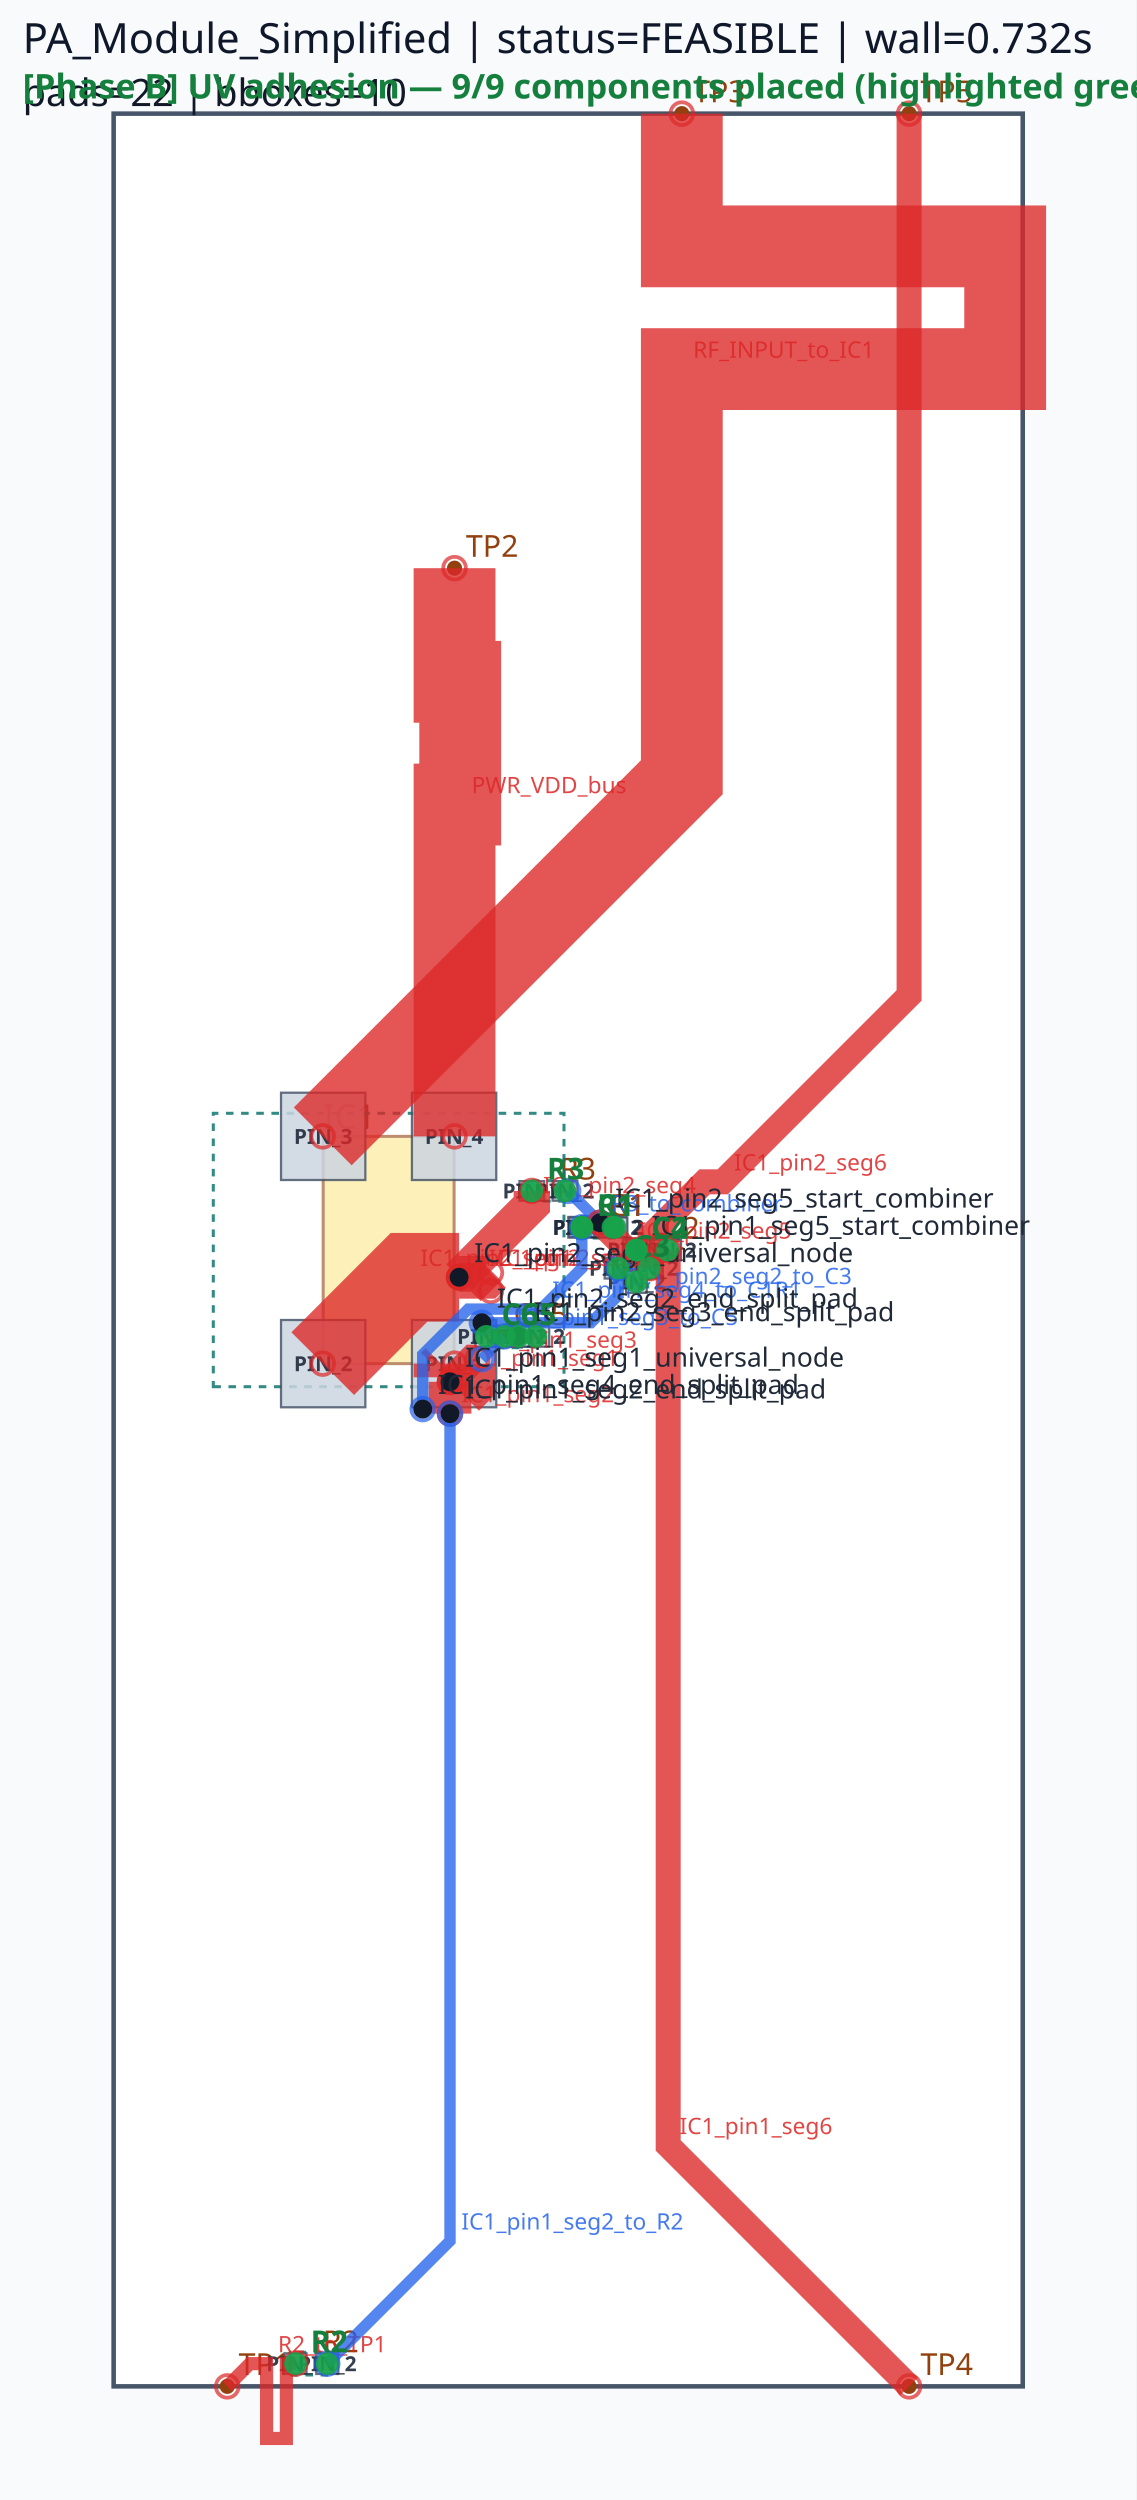
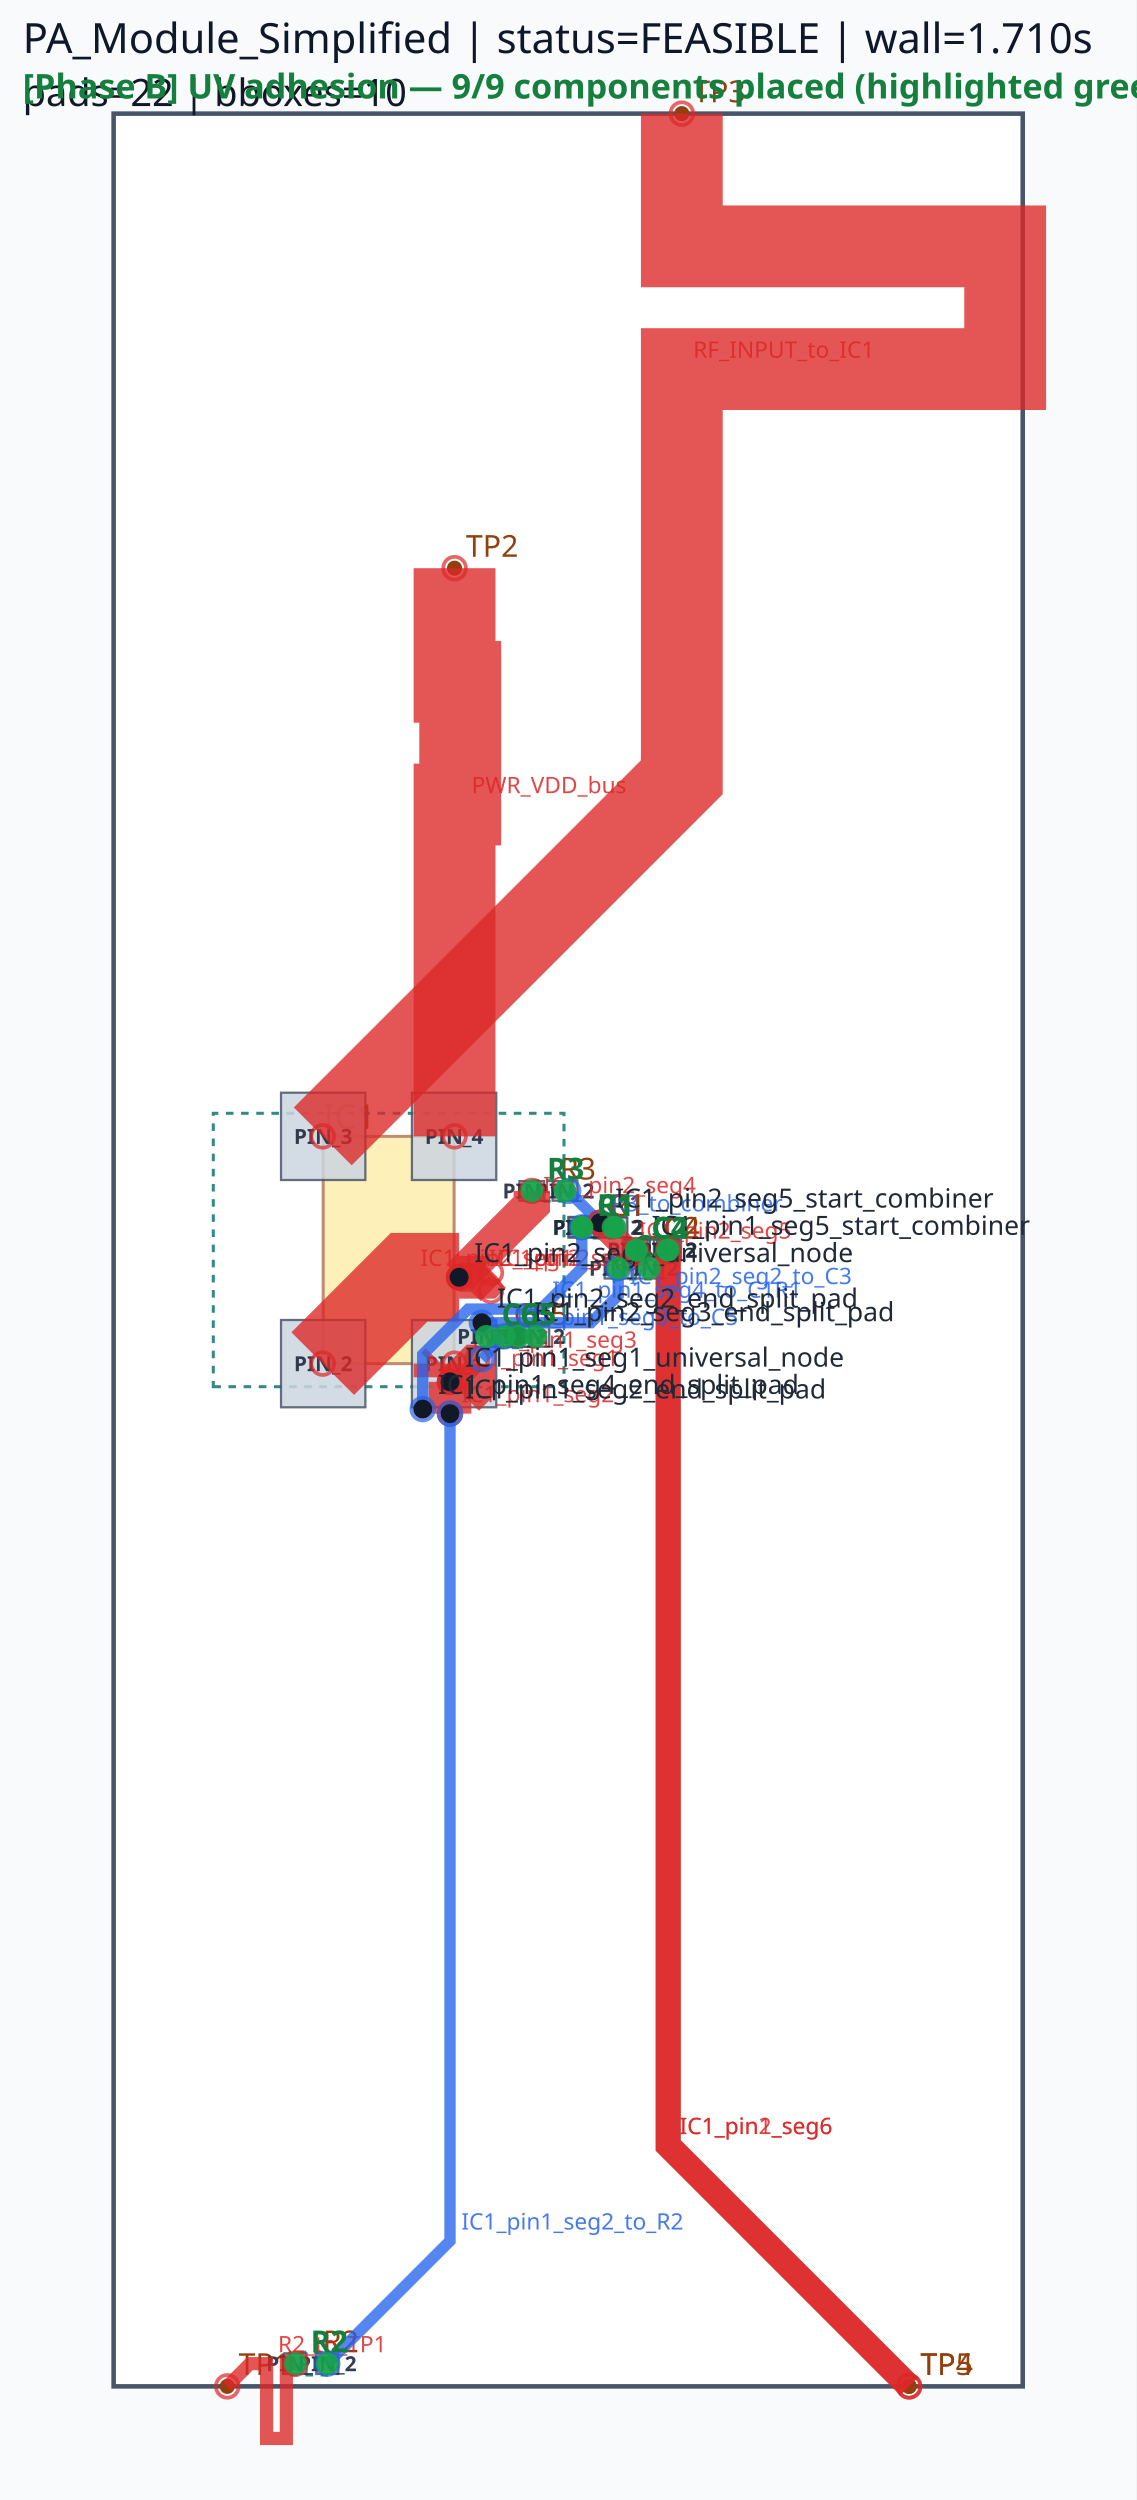
<svg xmlns="http://www.w3.org/2000/svg" viewBox="0 0 300.0 660.0" width="300.0" height="660.0">
  <rect x="0" y="0" width="100%" height="100%" fill="#f8fafc" />
  <rect x="30.00" y="30.00" width="240.00" height="600.00" fill="#ffffff" stroke="#475569" stroke-width="1.2" />
  <rect x="85.32" y="300.00" width="34.56" height="60.00" fill="#fde68a" stroke="#92400e" stroke-width="0.8" opacity="0.6" />
  <text x="85.32" y="298.00" font-family="sans-serif" font-size="9" fill="#92400e">IC1</text>
  <circle cx="60.00" cy="630.00" r="2" fill="#92400e" />
  <text x="63.00" y="627.00" font-family="sans-serif" font-size="8" fill="#92400e">TP1</text>
  <circle cx="120.00" cy="150.00" r="2" fill="#92400e" />
  <text x="123.00" y="147.00" font-family="sans-serif" font-size="8" fill="#92400e">TP2</text>
  <circle cx="180.00" cy="30.00" r="2" fill="#92400e" />
  <text x="183.00" y="27.00" font-family="sans-serif" font-size="8" fill="#92400e">TP3</text>
  <circle cx="240.00" cy="630.00" r="2" fill="#92400e" />
  <text x="243.00" y="627.00" font-family="sans-serif" font-size="8" fill="#92400e">TP4</text>
-   <circle cx="240.00" cy="30.00" r="2" fill="#92400e" />
-   <text x="243.00" y="27.00" font-family="sans-serif" font-size="8" fill="#92400e">TP5</text>
+   <circle cx="240.00" cy="630.00" r="2" fill="#92400e" />
+   <text x="243.00" y="627.00" font-family="sans-serif" font-size="8" fill="#92400e">TP5</text>
  <circle cx="153.60" cy="324.00" r="2" fill="#92400e" />
  <circle cx="161.82" cy="324.00" r="2" fill="#92400e" />
  <text x="160.71" y="321.00" font-family="sans-serif" font-size="8" fill="#92400e">C1</text>
  <circle cx="153.60" cy="324.00" r="2" fill="#92400e" />
  <circle cx="162.36" cy="324.00" r="2" fill="#92400e" />
  <text x="160.98" y="321.00" font-family="sans-serif" font-size="8" fill="#92400e">R1</text>
  <circle cx="168.00" cy="330.00" r="2" fill="#92400e" />
  <circle cx="176.22" cy="330.00" r="2" fill="#92400e" />
  <text x="175.11" y="327.00" font-family="sans-serif" font-size="8" fill="#92400e">C2</text>
  <circle cx="78.00" cy="624.00" r="2" fill="#92400e" />
  <circle cx="86.40" cy="624.00" r="2" fill="#92400e" />
  <text x="85.20" y="621.00" font-family="sans-serif" font-size="8" fill="#92400e">R2</text>
  <circle cx="163.20" cy="334.80" r="2" fill="#92400e" />
  <circle cx="171.42" cy="334.80" r="2" fill="#92400e" />
  <text x="170.31" y="331.80" font-family="sans-serif" font-size="8" fill="#92400e">C3</text>
  <circle cx="140.40" cy="314.40" r="2" fill="#92400e" />
  <circle cx="149.16" cy="314.40" r="2" fill="#92400e" />
  <text x="147.78" y="311.40" font-family="sans-serif" font-size="8" fill="#92400e">R3</text>
  <circle cx="168.00" cy="330.00" r="2" fill="#92400e" />
-   <circle cx="168.00" cy="338.40" r="2" fill="#92400e" />
-   <text x="171.00" y="331.20" font-family="sans-serif" font-size="8" fill="#92400e">C4</text>
+   <circle cx="176.40" cy="330.00" r="2" fill="#92400e" />
+   <text x="175.20" y="327.00" font-family="sans-serif" font-size="8" fill="#92400e">C4</text>
  <circle cx="133.20" cy="352.80" r="2" fill="#92400e" />
  <circle cx="141.42" cy="352.80" r="2" fill="#92400e" />
  <text x="140.31" y="349.80" font-family="sans-serif" font-size="8" fill="#92400e">C5</text>
  <circle cx="128.40" cy="352.80" r="2" fill="#92400e" />
  <circle cx="136.80" cy="352.80" r="2" fill="#92400e" />
  <text x="135.60" y="349.80" font-family="sans-serif" font-size="8" fill="#92400e">C6</text>
  <path d="M 56.31,366.09 L 148.89,366.09 L 148.89,293.91 L 56.31,293.91 Z" class="component-bbox" fill="none" stroke="#0f766e" stroke-width="0.8" stroke-dasharray="2 2" opacity="0.85" />
  <path d="M 152.46,326.85 L 162.96,326.85 L 162.96,321.15 L 152.46,321.15 Z" class="component-bbox" fill="none" stroke="#0f766e" stroke-width="0.8" stroke-dasharray="2 2" opacity="0.85" />
  <path d="M 152.58,326.70 L 163.38,326.70 L 163.38,321.30 L 152.58,321.30 Z" class="component-bbox" fill="none" stroke="#0f766e" stroke-width="0.8" stroke-dasharray="2 2" opacity="0.85" />
  <path d="M 166.86,332.85 L 177.36,332.85 L 177.36,327.15 L 166.86,327.15 Z" class="component-bbox" fill="none" stroke="#0f766e" stroke-width="0.8" stroke-dasharray="2 2" opacity="0.85" />
  <path d="M 76.65,627.00 L 87.75,627.00 L 87.75,621.00 L 76.65,621.00 Z" class="component-bbox" fill="none" stroke="#0f766e" stroke-width="0.8" stroke-dasharray="2 2" opacity="0.85" />
  <path d="M 162.06,337.65 L 172.56,337.65 L 172.56,331.95 L 162.06,331.95 Z" class="component-bbox" fill="none" stroke="#0f766e" stroke-width="0.8" stroke-dasharray="2 2" opacity="0.85" />
  <path d="M 139.38,317.10 L 150.18,317.10 L 150.18,311.70 L 139.38,311.70 Z" class="component-bbox" fill="none" stroke="#0f766e" stroke-width="0.8" stroke-dasharray="2 2" opacity="0.85" />
-   <path d="M 165.00,328.65 L 165.00,339.75 L 171.00,339.75 L 171.00,328.65 Z" class="component-bbox" fill="none" stroke="#0f766e" stroke-width="0.8" stroke-dasharray="2 2" opacity="0.85" />
+   <path d="M 166.65,333.00 L 177.75,333.00 L 177.75,327.00 L 166.65,327.00 Z" class="component-bbox" fill="none" stroke="#0f766e" stroke-width="0.8" stroke-dasharray="2 2" opacity="0.85" />
  <path d="M 132.06,355.65 L 142.56,355.65 L 142.56,349.95 L 132.06,349.95 Z" class="component-bbox" fill="none" stroke="#0f766e" stroke-width="0.8" stroke-dasharray="2 2" opacity="0.85" />
  <path d="M 127.05,355.80 L 138.15,355.80 L 138.15,349.80 L 127.05,349.80 Z" class="component-bbox" fill="none" stroke="#0f766e" stroke-width="0.8" stroke-dasharray="2 2" opacity="0.85" />
  <polygon points="108.75,348.48 108.75,371.52 131.01,371.52 131.01,348.48" fill="#cbd5e1" stroke="#475569" stroke-width="0.6" opacity="0.85" />
  <text x="119.88" y="362.00" font-family="sans-serif" font-size="5.5" text-anchor="middle" font-weight="bold" fill="#1e293b" opacity="0.9">PIN_1</text>
  <polygon points="74.19,348.48 74.19,371.52 96.45,371.52 96.45,348.48" fill="#cbd5e1" stroke="#475569" stroke-width="0.6" opacity="0.85" />
  <text x="85.32" y="362.00" font-family="sans-serif" font-size="5.5" text-anchor="middle" font-weight="bold" fill="#1e293b" opacity="0.9">PIN_2</text>
  <polygon points="96.45,311.52 96.45,288.48 74.19,288.48 74.19,311.52" fill="#cbd5e1" stroke="#475569" stroke-width="0.6" opacity="0.85" />
  <text x="85.32" y="302.00" font-family="sans-serif" font-size="5.5" text-anchor="middle" font-weight="bold" fill="#1e293b" opacity="0.9">PIN_3</text>
  <polygon points="131.01,311.52 131.01,288.48 108.75,288.48 108.75,311.52" fill="#cbd5e1" stroke="#475569" stroke-width="0.6" opacity="0.85" />
  <text x="119.88" y="302.00" font-family="sans-serif" font-size="5.5" text-anchor="middle" font-weight="bold" fill="#1e293b" opacity="0.9">PIN_4</text>
  <polygon points="150.03,326.73 157.17,326.73 157.17,321.27 150.03,321.27" fill="#cbd5e1" stroke="#475569" stroke-width="0.6" opacity="0.85" />
  <text x="153.60" y="326.00" font-family="sans-serif" font-size="5.5" text-anchor="middle" font-weight="bold" fill="#1e293b" opacity="0.9">PIN_1</text>
  <polygon points="158.25,326.73 165.39,326.73 165.39,321.27 158.25,321.27" fill="#cbd5e1" stroke="#475569" stroke-width="0.6" opacity="0.85" />
  <text x="161.82" y="326.00" font-family="sans-serif" font-size="5.5" text-anchor="middle" font-weight="bold" fill="#1e293b" opacity="0.9">PIN_2</text>
  <polygon points="150.33,326.58 156.87,326.58 156.87,321.42 150.33,321.42" fill="#cbd5e1" stroke="#475569" stroke-width="0.6" opacity="0.85" />
  <text x="153.60" y="326.00" font-family="sans-serif" font-size="5.5" text-anchor="middle" font-weight="bold" fill="#1e293b" opacity="0.9">PIN_1</text>
  <polygon points="159.09,326.58 165.63,326.58 165.63,321.42 159.09,321.42" fill="#cbd5e1" stroke="#475569" stroke-width="0.6" opacity="0.85" />
  <text x="162.36" y="326.00" font-family="sans-serif" font-size="5.5" text-anchor="middle" font-weight="bold" fill="#1e293b" opacity="0.9">PIN_2</text>
  <polygon points="164.43,332.73 171.57,332.73 171.57,327.27 164.43,327.27" fill="#cbd5e1" stroke="#475569" stroke-width="0.6" opacity="0.85" />
  <text x="168.00" y="332.00" font-family="sans-serif" font-size="5.5" text-anchor="middle" font-weight="bold" fill="#1e293b" opacity="0.9">PIN_1</text>
  <polygon points="172.65,332.73 179.79,332.73 179.79,327.27 172.65,327.27" fill="#cbd5e1" stroke="#475569" stroke-width="0.6" opacity="0.85" />
  <text x="176.22" y="332.00" font-family="sans-serif" font-size="5.5" text-anchor="middle" font-weight="bold" fill="#1e293b" opacity="0.9">PIN_2</text>
  <polygon points="80.91,621.27 75.09,621.27 75.09,626.73 80.91,626.73" fill="#cbd5e1" stroke="#475569" stroke-width="0.6" opacity="0.85" />
  <text x="78.00" y="626.00" font-family="sans-serif" font-size="5.5" text-anchor="middle" font-weight="bold" fill="#1e293b" opacity="0.9">PIN_1</text>
  <polygon points="83.49,626.73 89.31,626.73 89.31,621.27 83.49,621.27" fill="#cbd5e1" stroke="#475569" stroke-width="0.6" opacity="0.85" />
  <text x="86.40" y="626.00" font-family="sans-serif" font-size="5.5" text-anchor="middle" font-weight="bold" fill="#1e293b" opacity="0.9">PIN_2</text>
  <polygon points="159.63,337.53 166.77,337.53 166.77,332.07 159.63,332.07" fill="#cbd5e1" stroke="#475569" stroke-width="0.6" opacity="0.85" />
  <text x="163.20" y="336.80" font-family="sans-serif" font-size="5.5" text-anchor="middle" font-weight="bold" fill="#1e293b" opacity="0.9">PIN_1</text>
  <polygon points="167.85,337.53 174.99,337.53 174.99,332.07 167.85,332.07" fill="#cbd5e1" stroke="#475569" stroke-width="0.6" opacity="0.85" />
  <text x="171.42" y="336.80" font-family="sans-serif" font-size="5.5" text-anchor="middle" font-weight="bold" fill="#1e293b" opacity="0.9">PIN_2</text>
  <polygon points="137.13,316.98 143.67,316.98 143.67,311.82 137.13,311.82" fill="#cbd5e1" stroke="#475569" stroke-width="0.6" opacity="0.85" />
  <text x="140.40" y="316.40" font-family="sans-serif" font-size="5.5" text-anchor="middle" font-weight="bold" fill="#1e293b" opacity="0.9">PIN_1</text>
  <polygon points="145.89,316.98 152.43,316.98 152.43,311.82 145.89,311.82" fill="#cbd5e1" stroke="#475569" stroke-width="0.6" opacity="0.85" />
  <text x="149.16" y="316.40" font-family="sans-serif" font-size="5.5" text-anchor="middle" font-weight="bold" fill="#1e293b" opacity="0.9">PIN_2</text>
-   <polygon points="170.73,332.91 170.73,327.09 165.27,327.09 165.27,332.91" fill="#cbd5e1" stroke="#475569" stroke-width="0.6" opacity="0.85" />
+   <polygon points="170.91,327.27 165.09,327.27 165.09,332.73 170.91,332.73" fill="#cbd5e1" stroke="#475569" stroke-width="0.6" opacity="0.85" />
  <text x="168.00" y="332.00" font-family="sans-serif" font-size="5.5" text-anchor="middle" font-weight="bold" fill="#1e293b" opacity="0.9">PIN_1</text>
-   <polygon points="165.27,335.49 165.27,341.31 170.73,341.31 170.73,335.49" fill="#cbd5e1" stroke="#475569" stroke-width="0.6" opacity="0.85" />
-   <text x="168.00" y="340.40" font-family="sans-serif" font-size="5.5" text-anchor="middle" font-weight="bold" fill="#1e293b" opacity="0.9">PIN_2</text>
+   <polygon points="173.49,332.73 179.31,332.73 179.31,327.27 173.49,327.27" fill="#cbd5e1" stroke="#475569" stroke-width="0.6" opacity="0.85" />
+   <text x="176.40" y="332.00" font-family="sans-serif" font-size="5.5" text-anchor="middle" font-weight="bold" fill="#1e293b" opacity="0.9">PIN_2</text>
  <polygon points="129.63,355.53 136.77,355.53 136.77,350.07 129.63,350.07" fill="#cbd5e1" stroke="#475569" stroke-width="0.6" opacity="0.85" />
  <text x="133.20" y="354.80" font-family="sans-serif" font-size="5.5" text-anchor="middle" font-weight="bold" fill="#1e293b" opacity="0.9">PIN_1</text>
  <polygon points="137.85,355.53 144.99,355.53 144.99,350.07 137.85,350.07" fill="#cbd5e1" stroke="#475569" stroke-width="0.6" opacity="0.85" />
  <text x="141.42" y="354.80" font-family="sans-serif" font-size="5.5" text-anchor="middle" font-weight="bold" fill="#1e293b" opacity="0.9">PIN_2</text>
  <polygon points="131.31,350.07 125.49,350.07 125.49,355.53 131.31,355.53" fill="#cbd5e1" stroke="#475569" stroke-width="0.6" opacity="0.85" />
  <text x="128.40" y="354.80" font-family="sans-serif" font-size="5.5" text-anchor="middle" font-weight="bold" fill="#1e293b" opacity="0.9">PIN_1</text>
  <polygon points="133.89,355.53 139.71,355.53 139.71,350.07 133.89,350.07" fill="#cbd5e1" stroke="#475569" stroke-width="0.6" opacity="0.85" />
  <text x="136.80" y="354.80" font-family="sans-serif" font-size="5.5" text-anchor="middle" font-weight="bold" fill="#1e293b" opacity="0.9">PIN_2</text>
  <polyline points="85.20,360.00 108.00,337.20 121.20,337.20" fill="none" stroke="#dc2626" stroke-width="23.40" stroke-linecap="butt" stroke-linejoin="miter" opacity="0.78" />
  <circle cx="85.20" cy="360.00" r="3" fill="none" stroke="#dc2626" stroke-width="1.0" opacity="0.7" />
  <circle cx="121.20" cy="337.20" r="3" fill="none" stroke="#dc2626" stroke-width="1.0" opacity="0.7" />
  <text x="111.00" y="334.20" font-family="sans-serif" font-size="6" fill="#dc2626" opacity="0.85">IC1_pin2_seg1</text>
  <polyline points="120.00,360.00 120.00,363.60 118.80,364.80" fill="none" stroke="#dc2626" stroke-width="21.60" stroke-linecap="butt" stroke-linejoin="miter" opacity="0.78" />
  <circle cx="120.00" cy="360.00" r="3" fill="none" stroke="#dc2626" stroke-width="1.0" opacity="0.7" />
  <circle cx="118.80" cy="364.80" r="3" fill="none" stroke="#dc2626" stroke-width="1.0" opacity="0.7" />
  <text x="123.00" y="360.60" font-family="sans-serif" font-size="6" fill="#dc2626" opacity="0.85">IC1_pin1_seg1</text>
  <polyline points="121.20,337.20 140.40,318.00 140.40,314.40" fill="none" stroke="#dc2626" stroke-width="9.60" stroke-linecap="butt" stroke-linejoin="miter" opacity="0.78" />
  <circle cx="121.20" cy="337.20" r="3" fill="none" stroke="#dc2626" stroke-width="1.0" opacity="0.7" />
  <circle cx="140.40" cy="314.40" r="3" fill="none" stroke="#dc2626" stroke-width="1.0" opacity="0.7" />
  <text x="143.40" y="315.00" font-family="sans-serif" font-size="6" fill="#dc2626" opacity="0.85">IC1_pin2_seg4</text>
  <polyline points="118.80,364.80 118.80,373.20" fill="none" stroke="#dc2626" stroke-width="11.28" stroke-linecap="butt" stroke-linejoin="miter" opacity="0.78" />
  <circle cx="118.80" cy="364.80" r="3" fill="none" stroke="#dc2626" stroke-width="1.0" opacity="0.7" />
  <circle cx="118.80" cy="373.20" r="3" fill="none" stroke="#dc2626" stroke-width="1.0" opacity="0.7" />
  <text x="121.80" y="370.20" font-family="sans-serif" font-size="6" fill="#dc2626" opacity="0.85">IC1_pin1_seg2</text>
  <polyline points="121.20,337.20 128.40,337.20 129.60,336.00" fill="none" stroke="#dc2626" stroke-width="11.28" stroke-linecap="butt" stroke-linejoin="miter" opacity="0.78" />
  <circle cx="121.20" cy="337.20" r="3" fill="none" stroke="#dc2626" stroke-width="1.0" opacity="0.7" />
  <circle cx="129.60" cy="336.00" r="3" fill="none" stroke="#dc2626" stroke-width="1.0" opacity="0.7" />
  <text x="131.40" y="334.20" font-family="sans-serif" font-size="6" fill="#dc2626" opacity="0.85">IC1_pin2_seg2</text>
  <polyline points="118.80,364.80 124.80,358.80 126.00,358.80" fill="none" stroke="#dc2626" stroke-width="7.62" stroke-linecap="butt" stroke-linejoin="miter" opacity="0.78" />
  <circle cx="118.80" cy="364.80" r="3" fill="none" stroke="#dc2626" stroke-width="1.0" opacity="0.7" />
  <circle cx="126.00" cy="358.80" r="3" fill="none" stroke="#dc2626" stroke-width="1.0" opacity="0.7" />
  <text x="127.80" y="355.80" font-family="sans-serif" font-size="6" fill="#dc2626" opacity="0.85">IC1_pin1_seg3</text>
  <polyline points="121.20,337.20 126.00,337.20 129.60,340.80" fill="none" stroke="#dc2626" stroke-width="7.62" stroke-linecap="butt" stroke-linejoin="miter" opacity="0.78" />
  <circle cx="121.20" cy="337.20" r="3" fill="none" stroke="#dc2626" stroke-width="1.0" opacity="0.7" />
  <circle cx="129.60" cy="340.80" r="3" fill="none" stroke="#dc2626" stroke-width="1.0" opacity="0.7" />
  <text x="129.00" y="334.20" font-family="sans-serif" font-size="6" fill="#dc2626" opacity="0.85">IC1_pin2_seg3</text>
  <polyline points="180.00,30.00 180.00,65.04 265.37,65.04 265.37,97.44 180.00,97.44 180.00,170.16 180.00,205.20 85.20,300.00" fill="none" stroke="#dc2626" stroke-width="21.60" stroke-linecap="butt" stroke-linejoin="miter" opacity="0.78" />
  <circle cx="180.00" cy="30.00" r="3" fill="none" stroke="#dc2626" stroke-width="1.0" opacity="0.7" />
  <circle cx="85.20" cy="300.00" r="3" fill="none" stroke="#dc2626" stroke-width="1.0" opacity="0.7" />
  <text x="183.00" y="94.44" font-family="sans-serif" font-size="6" fill="#dc2626" opacity="0.85">RF_INPUT_to_IC1</text>
  <polyline points="120.00,150.00 120.00,180.00 121.50,180.00 121.50,212.40 120.00,212.40 120.00,270.00 120.00,300.00" fill="none" stroke="#dc2626" stroke-width="21.60" stroke-linecap="butt" stroke-linejoin="miter" opacity="0.78" />
  <circle cx="120.00" cy="150.00" r="3" fill="none" stroke="#dc2626" stroke-width="1.0" opacity="0.7" />
  <circle cx="120.00" cy="300.00" r="3" fill="none" stroke="#dc2626" stroke-width="1.0" opacity="0.7" />
  <text x="124.50" y="209.40" font-family="sans-serif" font-size="6" fill="#dc2626" opacity="0.85">PWR_VDD_bus</text>
  <polyline points="176.40,330.00 176.40,566.40 240.00,630.00" fill="none" stroke="#dc2626" stroke-width="6.60" stroke-linecap="butt" stroke-linejoin="miter" opacity="0.78" />
  <circle cx="176.40" cy="330.00" r="3" fill="none" stroke="#dc2626" stroke-width="1.0" opacity="0.7" />
  <circle cx="240.00" cy="630.00" r="3" fill="none" stroke="#dc2626" stroke-width="1.0" opacity="0.7" />
  <text x="179.40" y="563.40" font-family="sans-serif" font-size="6" fill="#dc2626" opacity="0.85">IC1_pin1_seg6</text>
-   <polyline points="171.60,334.80 171.60,326.40 186.00,312.00 190.80,312.00 240.00,262.80 240.00,30.00" fill="none" stroke="#dc2626" stroke-width="6.60" stroke-linecap="butt" stroke-linejoin="miter" opacity="0.78" />
-   <circle cx="171.60" cy="334.80" r="3" fill="none" stroke="#dc2626" stroke-width="1.0" opacity="0.7" />
-   <circle cx="240.00" cy="30.00" r="3" fill="none" stroke="#dc2626" stroke-width="1.0" opacity="0.7" />
-   <text x="193.80" y="309.00" font-family="sans-serif" font-size="6" fill="#dc2626" opacity="0.85">IC1_pin2_seg6</text>
+   <polyline points="176.40,330.00 176.40,566.40 240.00,630.00" fill="none" stroke="#dc2626" stroke-width="6.60" stroke-linecap="butt" stroke-linejoin="miter" opacity="0.78" />
+   <circle cx="176.40" cy="330.00" r="3" fill="none" stroke="#dc2626" stroke-width="1.0" opacity="0.7" />
+   <circle cx="240.00" cy="630.00" r="3" fill="none" stroke="#dc2626" stroke-width="1.0" opacity="0.7" />
+   <text x="179.40" y="563.40" font-family="sans-serif" font-size="6" fill="#dc2626" opacity="0.85">IC1_pin2_seg6</text>
  <polyline points="78.00,624.00 75.60,624.00 75.60,643.76 70.38,643.76 70.38,624.00 68.40,624.00 66.00,624.00 60.00,630.00" fill="none" stroke="#dc2626" stroke-width="3.48" stroke-linecap="butt" stroke-linejoin="miter" opacity="0.78" />
  <circle cx="78.00" cy="624.00" r="3" fill="none" stroke="#dc2626" stroke-width="1.0" opacity="0.7" />
  <circle cx="60.00" cy="630.00" r="3" fill="none" stroke="#dc2626" stroke-width="1.0" opacity="0.7" />
  <text x="73.38" y="621.00" font-family="sans-serif" font-size="6" fill="#dc2626" opacity="0.85">R2_to_TP1</text>
  <polyline points="118.80,373.20 118.80,591.60 86.40,624.00" fill="none" stroke="#2563eb" stroke-width="3.00" stroke-linecap="butt" stroke-linejoin="miter" opacity="0.78" />
  <circle cx="118.80" cy="373.20" r="3" fill="none" stroke="#2563eb" stroke-width="1.0" opacity="0.7" />
  <circle cx="86.40" cy="624.00" r="3" fill="none" stroke="#2563eb" stroke-width="1.0" opacity="0.7" />
  <text x="121.80" y="588.60" font-family="sans-serif" font-size="6" fill="#2563eb" opacity="0.85">IC1_pin1_seg2_to_R2</text>
  <polyline points="111.60,372.00 111.60,357.60 123.60,345.60 142.80,345.60 153.60,334.80 153.60,324.00" fill="none" stroke="#2563eb" stroke-width="3.00" stroke-linecap="butt" stroke-linejoin="miter" opacity="0.78" />
  <circle cx="111.60" cy="372.00" r="3" fill="none" stroke="#2563eb" stroke-width="1.0" opacity="0.7" />
  <circle cx="153.60" cy="324.00" r="3" fill="none" stroke="#2563eb" stroke-width="1.0" opacity="0.7" />
  <text x="145.80" y="342.60" font-family="sans-serif" font-size="6" fill="#2563eb" opacity="0.85">IC1_pin1_seg4_to_C1R1</text>
  <polyline points="127.20,349.20 156.00,349.20 163.20,342.00 163.20,334.80" fill="none" stroke="#2563eb" stroke-width="3.00" stroke-linecap="butt" stroke-linejoin="miter" opacity="0.78" />
  <circle cx="127.20" cy="349.20" r="3" fill="none" stroke="#2563eb" stroke-width="1.0" opacity="0.7" />
  <circle cx="163.20" cy="334.80" r="3" fill="none" stroke="#2563eb" stroke-width="1.0" opacity="0.7" />
  <text x="166.20" y="339.00" font-family="sans-serif" font-size="6" fill="#2563eb" opacity="0.85">IC1_pin2_seg2_to_C3</text>
  <polyline points="127.20,358.80 133.20,352.80" fill="none" stroke="#2563eb" stroke-width="3.00" stroke-linecap="butt" stroke-linejoin="miter" opacity="0.78" />
  <circle cx="127.20" cy="358.80" r="3" fill="none" stroke="#2563eb" stroke-width="1.0" opacity="0.7" />
  <circle cx="133.20" cy="352.80" r="3" fill="none" stroke="#2563eb" stroke-width="1.0" opacity="0.7" />
  <text x="136.20" y="349.80" font-family="sans-serif" font-size="6" fill="#2563eb" opacity="0.85">IC1_pin1_seg3_to_C5</text>
  <polyline points="150.00,314.40 158.40,322.80" fill="none" stroke="#2563eb" stroke-width="3.00" stroke-linecap="butt" stroke-linejoin="miter" opacity="0.78" />
  <circle cx="150.00" cy="314.40" r="3" fill="none" stroke="#2563eb" stroke-width="1.0" opacity="0.7" />
  <circle cx="158.40" cy="322.80" r="3" fill="none" stroke="#2563eb" stroke-width="1.0" opacity="0.7" />
  <text x="161.40" y="319.80" font-family="sans-serif" font-size="6" fill="#2563eb" opacity="0.85">R3_to_combiner</text>
  <polyline points="158.40,322.80 165.60,330.00 168.00,330.00" fill="none" stroke="#dc2626" stroke-width="6.60" stroke-linecap="butt" stroke-linejoin="miter" opacity="0.78" />
  <circle cx="158.40" cy="322.80" r="3" fill="none" stroke="#dc2626" stroke-width="1.0" opacity="0.7" />
  <circle cx="168.00" cy="330.00" r="3" fill="none" stroke="#dc2626" stroke-width="1.0" opacity="0.7" />
  <text x="168.60" y="327.00" font-family="sans-serif" font-size="6" fill="#dc2626" opacity="0.85">IC1_pin2_seg5</text>
  <circle cx="118.80" cy="364.80" r="2.5" fill="#111827" />
  <text x="122.80" y="360.80" font-family="sans-serif" font-size="7" fill="#1f2937">IC1_pin1_seg1_universal_node</text>
  <circle cx="118.80" cy="373.20" r="2.5" fill="#111827" />
  <text x="122.80" y="369.20" font-family="sans-serif" font-size="7" fill="#1f2937">IC1_pin1_seg2_end_split_pad</text>
  <circle cx="111.60" cy="372.00" r="2.5" fill="#111827" />
  <text x="115.60" y="368.00" font-family="sans-serif" font-size="7" fill="#1f2937">IC1_pin1_seg4_end_split_pad</text>
  <circle cx="168.00" cy="330.00" r="2.5" fill="#111827" />
  <text x="172.00" y="326.00" font-family="sans-serif" font-size="7" fill="#1f2937">IC1_pin1_seg5_start_combiner</text>
  <circle cx="121.20" cy="337.20" r="2.5" fill="#111827" />
  <text x="125.20" y="333.20" font-family="sans-serif" font-size="7" fill="#1f2937">IC1_pin2_seg1_universal_node</text>
  <circle cx="127.20" cy="349.20" r="2.5" fill="#111827" />
  <text x="131.20" y="345.20" font-family="sans-serif" font-size="7" fill="#1f2937">IC1_pin2_seg2_end_split_pad</text>
  <circle cx="136.80" cy="352.80" r="2.5" fill="#111827" />
  <text x="140.80" y="348.80" font-family="sans-serif" font-size="7" fill="#1f2937">IC1_pin2_seg3_end_split_pad</text>
  <circle cx="158.40" cy="322.80" r="2.5" fill="#111827" />
  <text x="162.40" y="318.80" font-family="sans-serif" font-size="7" fill="#1f2937">IC1_pin2_seg5_start_combiner</text>
-   <text x="6" y="14" font-family="sans-serif" font-size="11" fill="#0f172a">PA_Module_Simplified | status=FEASIBLE | wall=0.732s</text>
+   <text x="6" y="14" font-family="sans-serif" font-size="11" fill="#0f172a">PA_Module_Simplified | status=FEASIBLE | wall=1.710s</text>
  <text x="6" y="28" font-family="sans-serif" font-size="10" fill="#111827">pads=22 | bboxes=10</text>
  <circle cx="153.60" cy="324.00" r="3" fill="#16a34a" opacity="0.9" />
  <circle cx="161.82" cy="324.00" r="3" fill="#16a34a" opacity="0.9" />
  <text x="157.60" y="321.00" font-family="sans-serif" font-size="8" fill="#15803d" font-weight="bold">C1</text>
  <circle cx="153.60" cy="324.00" r="3" fill="#16a34a" opacity="0.9" />
  <circle cx="162.36" cy="324.00" r="3" fill="#16a34a" opacity="0.9" />
  <text x="157.60" y="321.00" font-family="sans-serif" font-size="8" fill="#15803d" font-weight="bold">R1</text>
  <circle cx="168.00" cy="330.00" r="3" fill="#16a34a" opacity="0.9" />
  <circle cx="176.22" cy="330.00" r="3" fill="#16a34a" opacity="0.9" />
  <text x="172.00" y="327.00" font-family="sans-serif" font-size="8" fill="#15803d" font-weight="bold">C2</text>
  <circle cx="78.00" cy="624.00" r="3" fill="#16a34a" opacity="0.9" />
  <circle cx="86.40" cy="624.00" r="3" fill="#16a34a" opacity="0.9" />
  <text x="82.00" y="621.00" font-family="sans-serif" font-size="8" fill="#15803d" font-weight="bold">R2</text>
  <circle cx="163.20" cy="334.80" r="3" fill="#16a34a" opacity="0.9" />
  <circle cx="171.42" cy="334.80" r="3" fill="#16a34a" opacity="0.9" />
  <text x="167.20" y="331.80" font-family="sans-serif" font-size="8" fill="#15803d" font-weight="bold">C3</text>
  <circle cx="140.40" cy="314.40" r="3" fill="#16a34a" opacity="0.9" />
  <circle cx="149.16" cy="314.40" r="3" fill="#16a34a" opacity="0.9" />
  <text x="144.40" y="311.40" font-family="sans-serif" font-size="8" fill="#15803d" font-weight="bold">R3</text>
  <circle cx="168.00" cy="330.00" r="3" fill="#16a34a" opacity="0.9" />
-   <circle cx="168.00" cy="338.40" r="3" fill="#16a34a" opacity="0.9" />
+   <circle cx="176.40" cy="330.00" r="3" fill="#16a34a" opacity="0.9" />
  <text x="172.00" y="327.00" font-family="sans-serif" font-size="8" fill="#15803d" font-weight="bold">C4</text>
  <circle cx="133.20" cy="352.80" r="3" fill="#16a34a" opacity="0.9" />
  <circle cx="141.42" cy="352.80" r="3" fill="#16a34a" opacity="0.9" />
  <text x="137.20" y="349.80" font-family="sans-serif" font-size="8" fill="#15803d" font-weight="bold">C5</text>
  <circle cx="128.40" cy="352.80" r="3" fill="#16a34a" opacity="0.9" />
  <circle cx="136.80" cy="352.80" r="3" fill="#16a34a" opacity="0.9" />
  <text x="132.40" y="349.80" font-family="sans-serif" font-size="8" fill="#15803d" font-weight="bold">C6</text>
  <text x="6" y="26" font-family="sans-serif" font-size="9" font-weight="bold" fill="#15803d">[Phase B] UV adhesion — 9/9 components placed (highlighted green)</text>
</svg>
